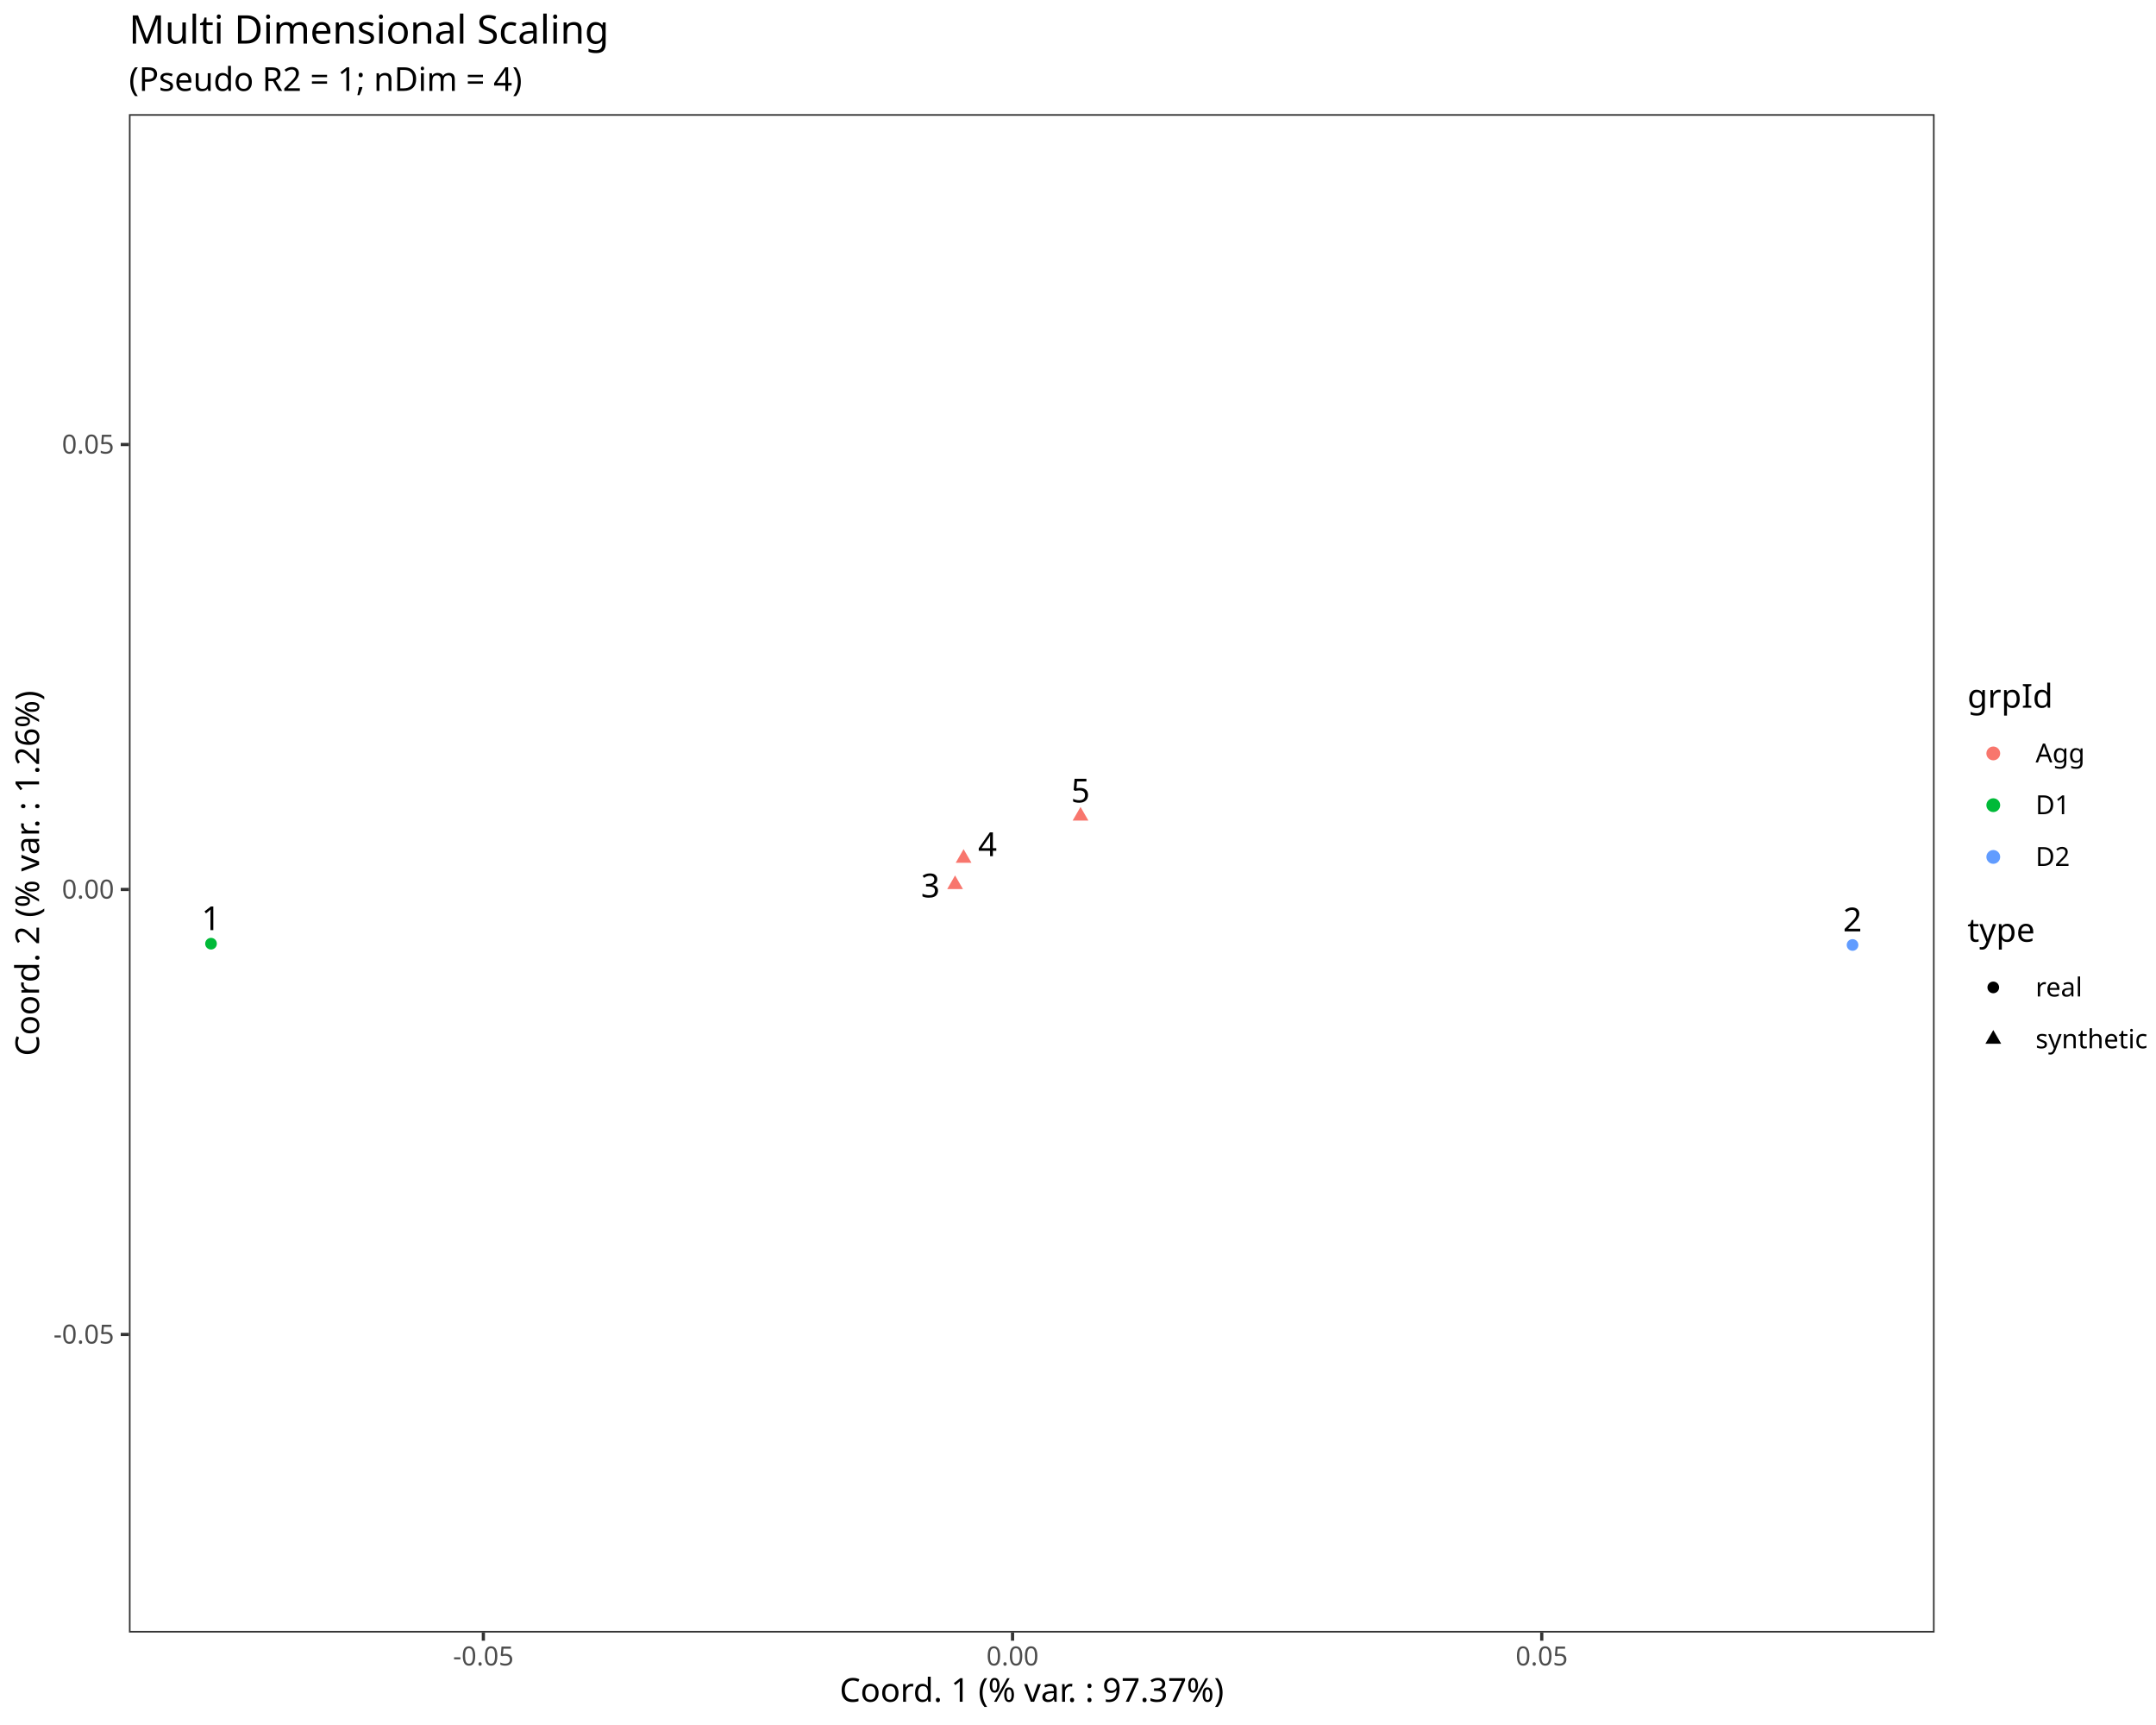
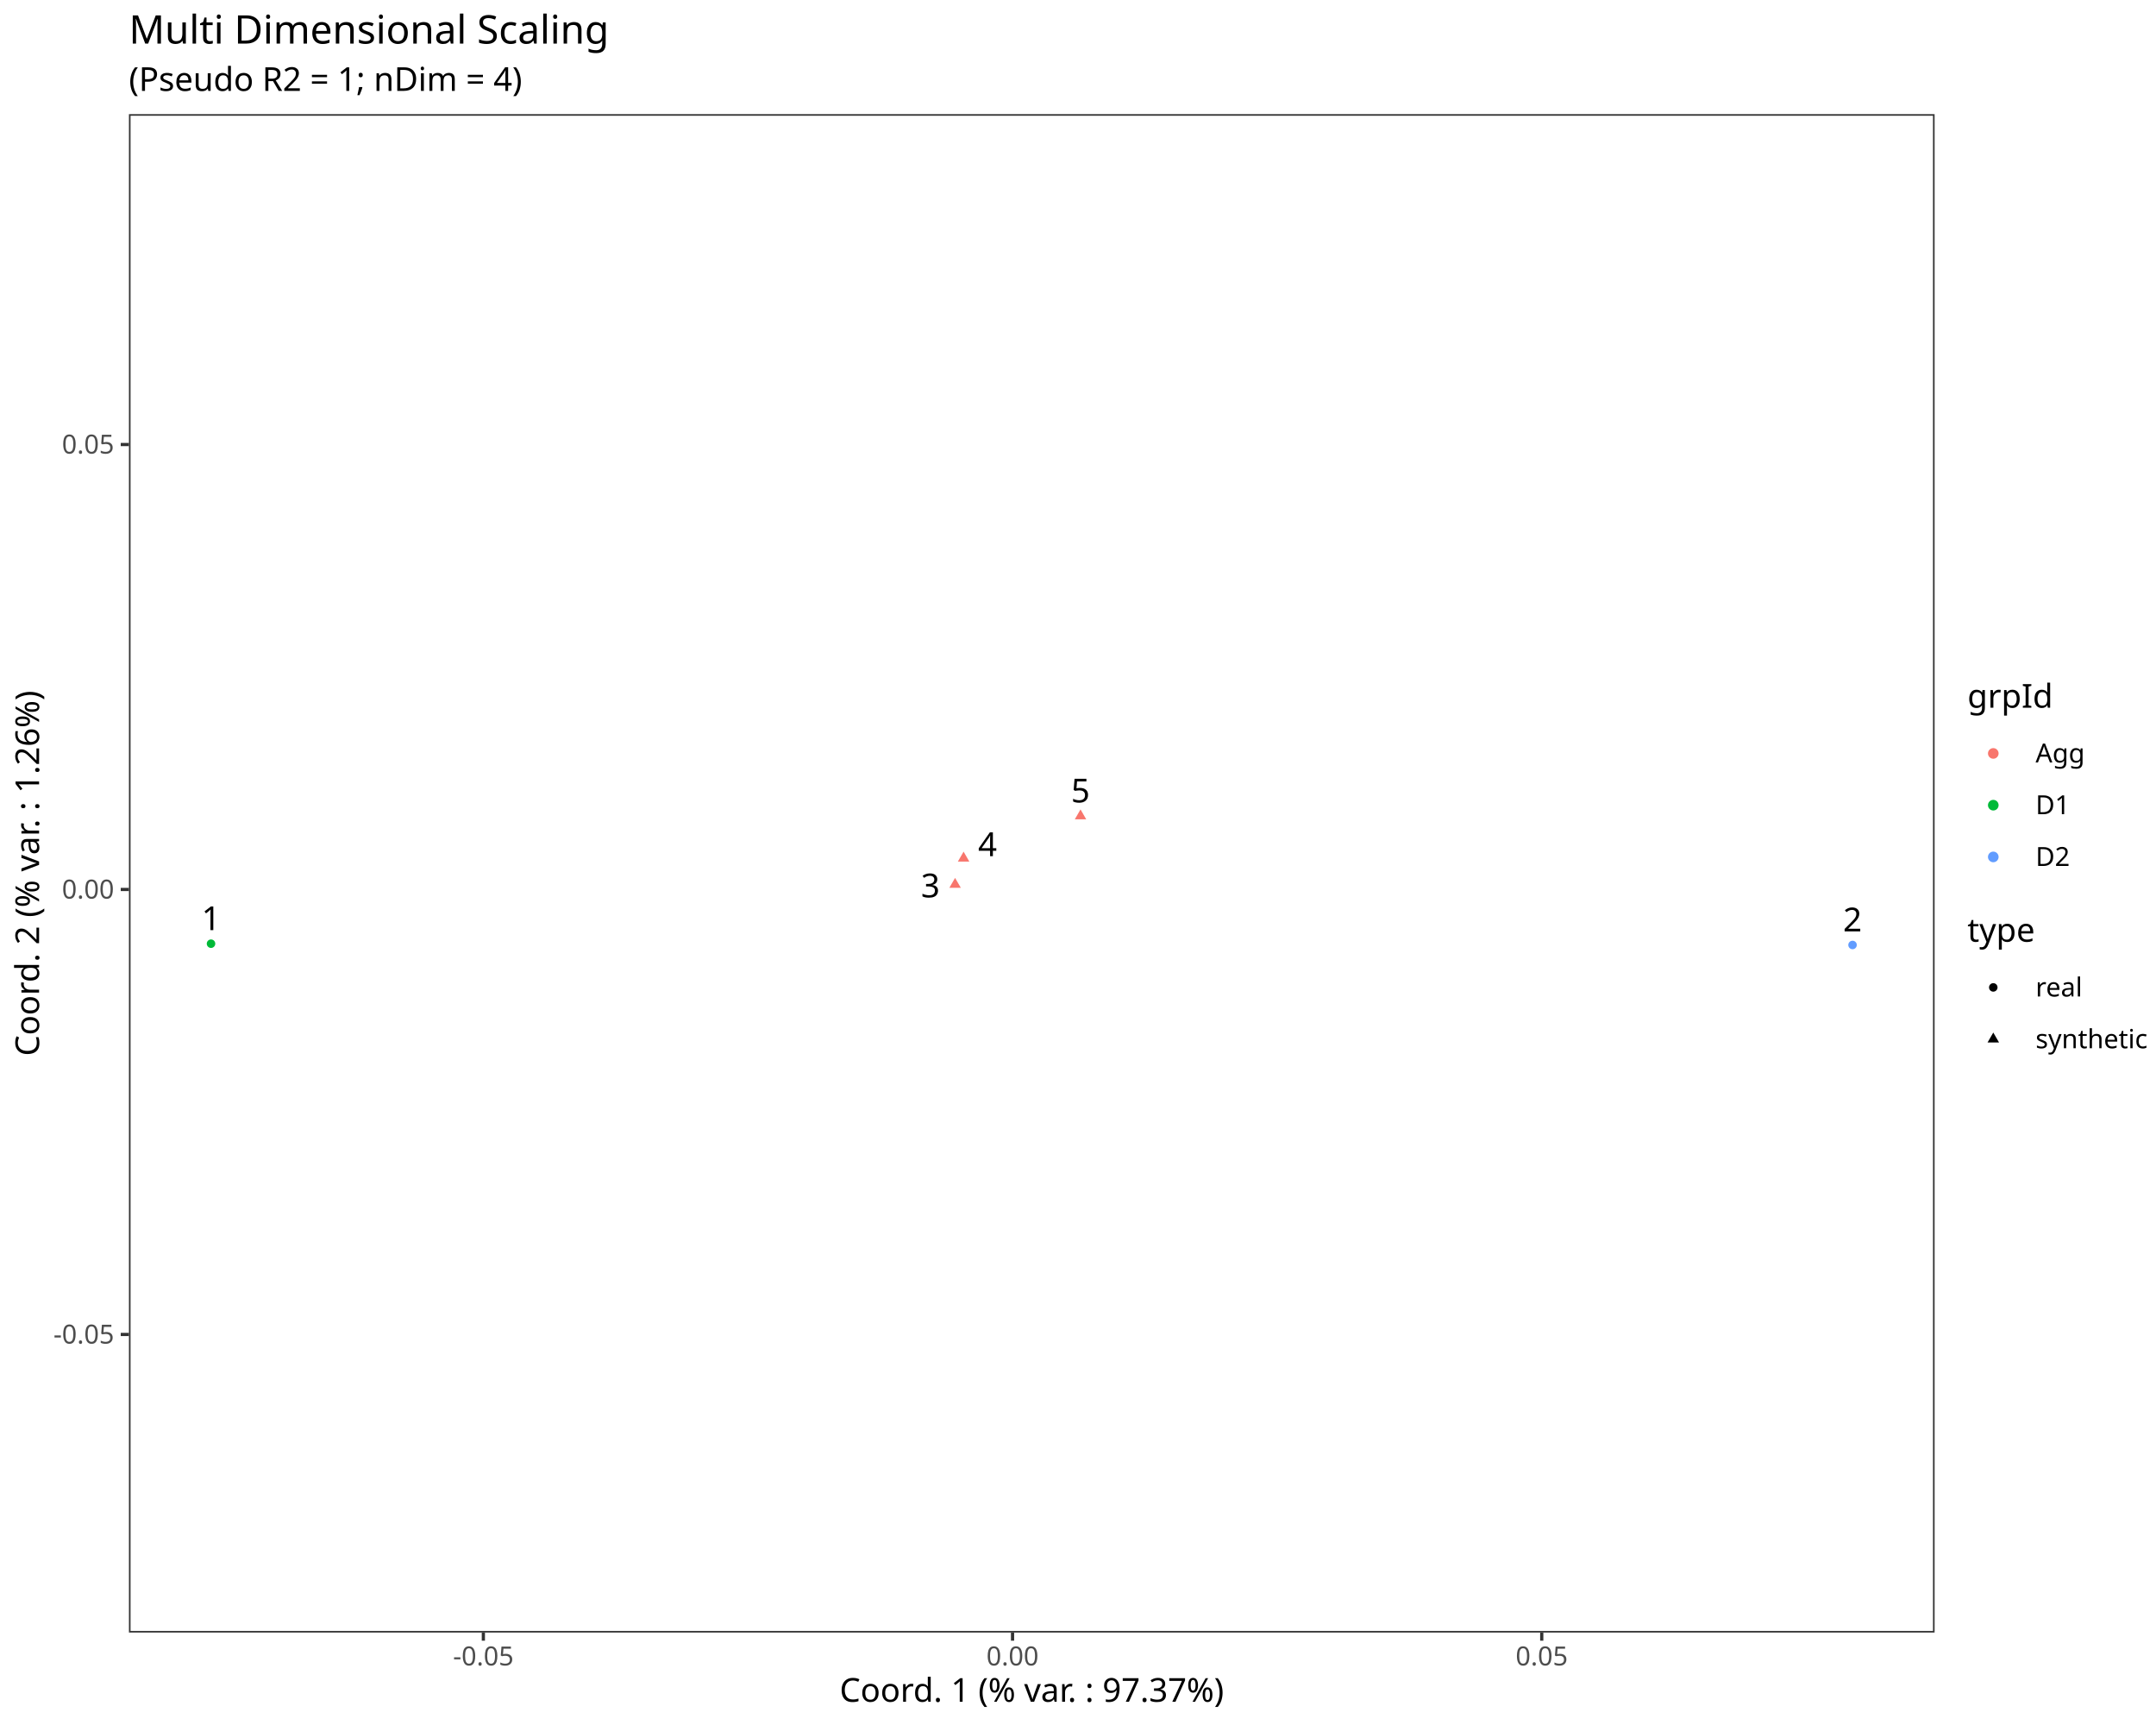
<svg xmlns="http://www.w3.org/2000/svg" class="svglite" data-engine-version="2.0" width="720.00pt" height="576.00pt" viewBox="0 0 720.00 576.00">
  <defs>
    <style type="text/css">
    .svglite line, .svglite polyline, .svglite polygon, .svglite path, .svglite rect, .svglite circle {
      fill: none;
      stroke: #000000;
      stroke-linecap: round;
      stroke-linejoin: round;
      stroke-miterlimit: 10.00;
    }
  </style>
  </defs>
  <rect width="100%" height="100%" style="stroke: none; fill: #FFFFFF;" />
  <defs>
    <clipPath id="cpMC4wMHw3MjAuMDB8MC4wMHw1NzYuMDA=">
      <rect x="0.00" y="0.00" width="720.00" height="576.00" />
    </clipPath>
  </defs>
  <g clip-path="url(#cpMC4wMHw3MjAuMDB8MC4wMHw1NzYuMDA=)">
    <rect x="0.00" y="0.00" width="720.00" height="576.00" style="stroke-width: 1.07; stroke: #FFFFFF; fill: #FFFFFF;" />
  </g>
  <defs>
    <clipPath id="cpNDMuMDZ8NjQ2LjA3fDM4LjEyfDU0NS4xMQ==">
      <rect x="43.06" y="38.12" width="603.00" height="507.00" />
    </clipPath>
  </defs>
  <g clip-path="url(#cpNDMuMDZ8NjQ2LjA3fDM4LjEyfDU0NS4xMQ==)">
    <rect x="43.06" y="38.12" width="603.00" height="507.00" style="stroke-width: 1.07; stroke: none; fill: #FFFFFF;" />
-     <circle cx="70.47" cy="315.11" r="1.95" style="stroke-width: 0.71; stroke: none; fill: #00BA38;" />
-     <circle cx="618.66" cy="315.54" r="1.95" style="stroke-width: 0.71; stroke: none; fill: #619CFF;" />
-     <polygon points="318.95,292.31 321.58,296.87 316.32,296.87 " style="stroke-width: 0.71; stroke: none; fill: #F8766D;" />
-     <polygon points="321.79,283.54 324.43,288.10 319.16,288.10 " style="stroke-width: 0.71; stroke: none; fill: #F8766D;" />
-     <polygon points="360.84,269.44 363.47,274.00 358.21,274.00 " style="stroke-width: 0.71; stroke: none; fill: #F8766D;" />
+     <circle cx="70.47" cy="315.11" r="1.42" style="stroke-width: 0.71; stroke: none; fill: #00BA38;" />
+     <circle cx="618.66" cy="315.54" r="1.42" style="stroke-width: 0.71; stroke: none; fill: #619CFF;" />
+     <polygon points="318.95,293.14 320.87,296.45 317.04,296.45 " style="stroke-width: 0.71; stroke: none; fill: #F8766D;" />
+     <polygon points="321.79,284.37 323.71,287.69 319.88,287.69 " style="stroke-width: 0.71; stroke: none; fill: #F8766D;" />
+     <polygon points="360.84,270.27 362.75,273.59 358.93,273.59 " style="stroke-width: 0.71; stroke: none; fill: #F8766D;" />
    <text x="70.47" y="310.57" text-anchor="middle" style="font-size: 11.04px; font-family: sans;" textLength="6.14px" lengthAdjust="spacingAndGlyphs">1</text>
    <text x="618.64" y="311.00" text-anchor="middle" style="font-size: 11.04px; font-family: sans;" textLength="6.14px" lengthAdjust="spacingAndGlyphs">2</text>
    <text x="310.71" y="299.64" text-anchor="middle" style="font-size: 11.04px; font-family: sans;" textLength="6.14px" lengthAdjust="spacingAndGlyphs">3</text>
    <text x="329.78" y="285.88" text-anchor="middle" style="font-size: 11.04px; font-family: sans;" textLength="6.14px" lengthAdjust="spacingAndGlyphs">4</text>
    <text x="360.82" y="267.94" text-anchor="middle" style="font-size: 11.04px; font-family: sans;" textLength="6.14px" lengthAdjust="spacingAndGlyphs">5</text>
    <rect x="43.06" y="38.12" width="603.00" height="507.00" style="stroke-width: 1.07; stroke: #333333;" />
  </g>
  <g clip-path="url(#cpMC4wMHw3MjAuMDB8MC4wMHw1NzYuMDA=)">
    <text x="38.13" y="448.63" text-anchor="end" style="font-size: 8.80px; fill: #4D4D4D; font-family: sans;" textLength="20.06px" lengthAdjust="spacingAndGlyphs">-0.05</text>
    <text x="38.13" y="300.04" text-anchor="end" style="font-size: 8.80px; fill: #4D4D4D; font-family: sans;" textLength="17.13px" lengthAdjust="spacingAndGlyphs">0.00</text>
    <text x="38.13" y="151.45" text-anchor="end" style="font-size: 8.80px; fill: #4D4D4D; font-family: sans;" textLength="17.13px" lengthAdjust="spacingAndGlyphs">0.05</text>
    <polyline points="40.32,445.60 43.06,445.60 " style="stroke-width: 1.07; stroke: #333333; stroke-linecap: butt;" />
    <polyline points="40.32,297.01 43.06,297.01 " style="stroke-width: 1.07; stroke: #333333; stroke-linecap: butt;" />
    <polyline points="40.32,148.43 43.06,148.43 " style="stroke-width: 1.07; stroke: #333333; stroke-linecap: butt;" />
    <polyline points="161.42,547.85 161.42,545.11 " style="stroke-width: 1.07; stroke: #333333; stroke-linecap: butt;" />
    <polyline points="338.14,547.85 338.14,545.11 " style="stroke-width: 1.07; stroke: #333333; stroke-linecap: butt;" />
    <polyline points="514.87,547.85 514.87,545.11 " style="stroke-width: 1.07; stroke: #333333; stroke-linecap: butt;" />
    <text x="161.42" y="556.10" text-anchor="middle" style="font-size: 8.80px; fill: #4D4D4D; font-family: sans;" textLength="20.06px" lengthAdjust="spacingAndGlyphs">-0.05</text>
    <text x="338.14" y="556.10" text-anchor="middle" style="font-size: 8.80px; fill: #4D4D4D; font-family: sans;" textLength="17.13px" lengthAdjust="spacingAndGlyphs">0.00</text>
    <text x="514.87" y="556.10" text-anchor="middle" style="font-size: 8.80px; fill: #4D4D4D; font-family: sans;" textLength="17.13px" lengthAdjust="spacingAndGlyphs">0.05</text>
    <text x="344.56" y="568.24" text-anchor="middle" style="font-size: 11.00px; font-family: sans;" textLength="130.23px" lengthAdjust="spacingAndGlyphs">Coord. 1 (% var. : 97.37%)</text>
    <text transform="translate(13.05,291.61) rotate(-90)" text-anchor="middle" style="font-size: 11.00px; font-family: sans;" textLength="124.11px" lengthAdjust="spacingAndGlyphs">Coord. 2 (% var. : 1.26%)</text>
    <rect x="657.02" y="227.60" width="38.42" height="67.17" style="stroke-width: 1.07; stroke: none; fill: #FFFFFF;" />
    <text x="657.02" y="236.31" style="font-size: 11.00px; font-family: sans;" textLength="25.07px" lengthAdjust="spacingAndGlyphs">grpId</text>
    <rect x="657.02" y="242.94" width="17.28" height="17.28" style="stroke-width: 1.07; stroke: none; fill: #FFFFFF;" />
-     <circle cx="665.66" cy="251.58" r="1.95" style="stroke-width: 0.71; stroke: #F8766D; fill: #F8766D;" />
+     <circle cx="665.66" cy="251.58" r="1.42" style="stroke-width: 0.71; stroke: #F8766D; fill: #F8766D;" />
    <rect x="657.02" y="260.22" width="17.28" height="17.28" style="stroke-width: 1.07; stroke: none; fill: #FFFFFF;" />
-     <circle cx="665.66" cy="268.86" r="1.95" style="stroke-width: 0.71; stroke: #00BA38; fill: #00BA38;" />
+     <circle cx="665.66" cy="268.86" r="1.42" style="stroke-width: 0.71; stroke: #00BA38; fill: #00BA38;" />
    <rect x="657.02" y="277.50" width="17.28" height="17.28" style="stroke-width: 1.07; stroke: none; fill: #FFFFFF;" />
-     <circle cx="665.66" cy="286.14" r="1.95" style="stroke-width: 0.71; stroke: #619CFF; fill: #619CFF;" />
+     <circle cx="665.66" cy="286.14" r="1.42" style="stroke-width: 0.71; stroke: #619CFF; fill: #619CFF;" />
    <text x="679.78" y="254.60" style="font-size: 8.80px; font-family: sans;" textLength="15.66px" lengthAdjust="spacingAndGlyphs">Agg</text>
    <text x="679.78" y="271.88" style="font-size: 8.80px; font-family: sans;" textLength="11.25px" lengthAdjust="spacingAndGlyphs">D1</text>
    <text x="679.78" y="289.16" style="font-size: 8.80px; font-family: sans;" textLength="11.25px" lengthAdjust="spacingAndGlyphs">D2</text>
    <rect x="657.02" y="305.73" width="57.50" height="49.89" style="stroke-width: 1.07; stroke: none; fill: #FFFFFF;" />
    <text x="657.02" y="314.45" style="font-size: 11.00px; font-family: sans;" textLength="20.80px" lengthAdjust="spacingAndGlyphs">type</text>
    <rect x="657.02" y="321.07" width="17.28" height="17.28" style="stroke-width: 1.07; stroke: none; fill: #FFFFFF;" />
-     <circle cx="665.66" cy="329.71" r="1.95" style="stroke-width: 0.71; stroke: none; fill: #000000;" />
+     <circle cx="665.66" cy="329.71" r="1.42" style="stroke-width: 0.71; stroke: none; fill: #000000;" />
    <rect x="657.02" y="338.35" width="17.28" height="17.28" style="stroke-width: 1.07; stroke: none; fill: #FFFFFF;" />
-     <polygon points="665.66,343.95 668.30,348.51 663.03,348.51 " style="stroke-width: 0.71; stroke: none; fill: #000000;" />
+     <polygon points="665.66,344.78 667.58,348.09 663.75,348.09 " style="stroke-width: 0.71; stroke: none; fill: #000000;" />
    <text x="679.78" y="332.74" style="font-size: 8.80px; font-family: sans;" textLength="14.67px" lengthAdjust="spacingAndGlyphs">real</text>
    <text x="679.78" y="350.02" style="font-size: 8.80px; font-family: sans;" textLength="34.74px" lengthAdjust="spacingAndGlyphs">synthetic</text>
    <text x="43.06" y="30.35" style="font-size: 11.00px; font-family: sans;" textLength="130.86px" lengthAdjust="spacingAndGlyphs">(Pseudo R2 = 1; nDim = 4)</text>
    <text x="43.06" y="14.56" style="font-size: 13.20px; font-family: sans;" textLength="151.15px" lengthAdjust="spacingAndGlyphs">Multi Dimensional Scaling</text>
  </g>
</svg>
